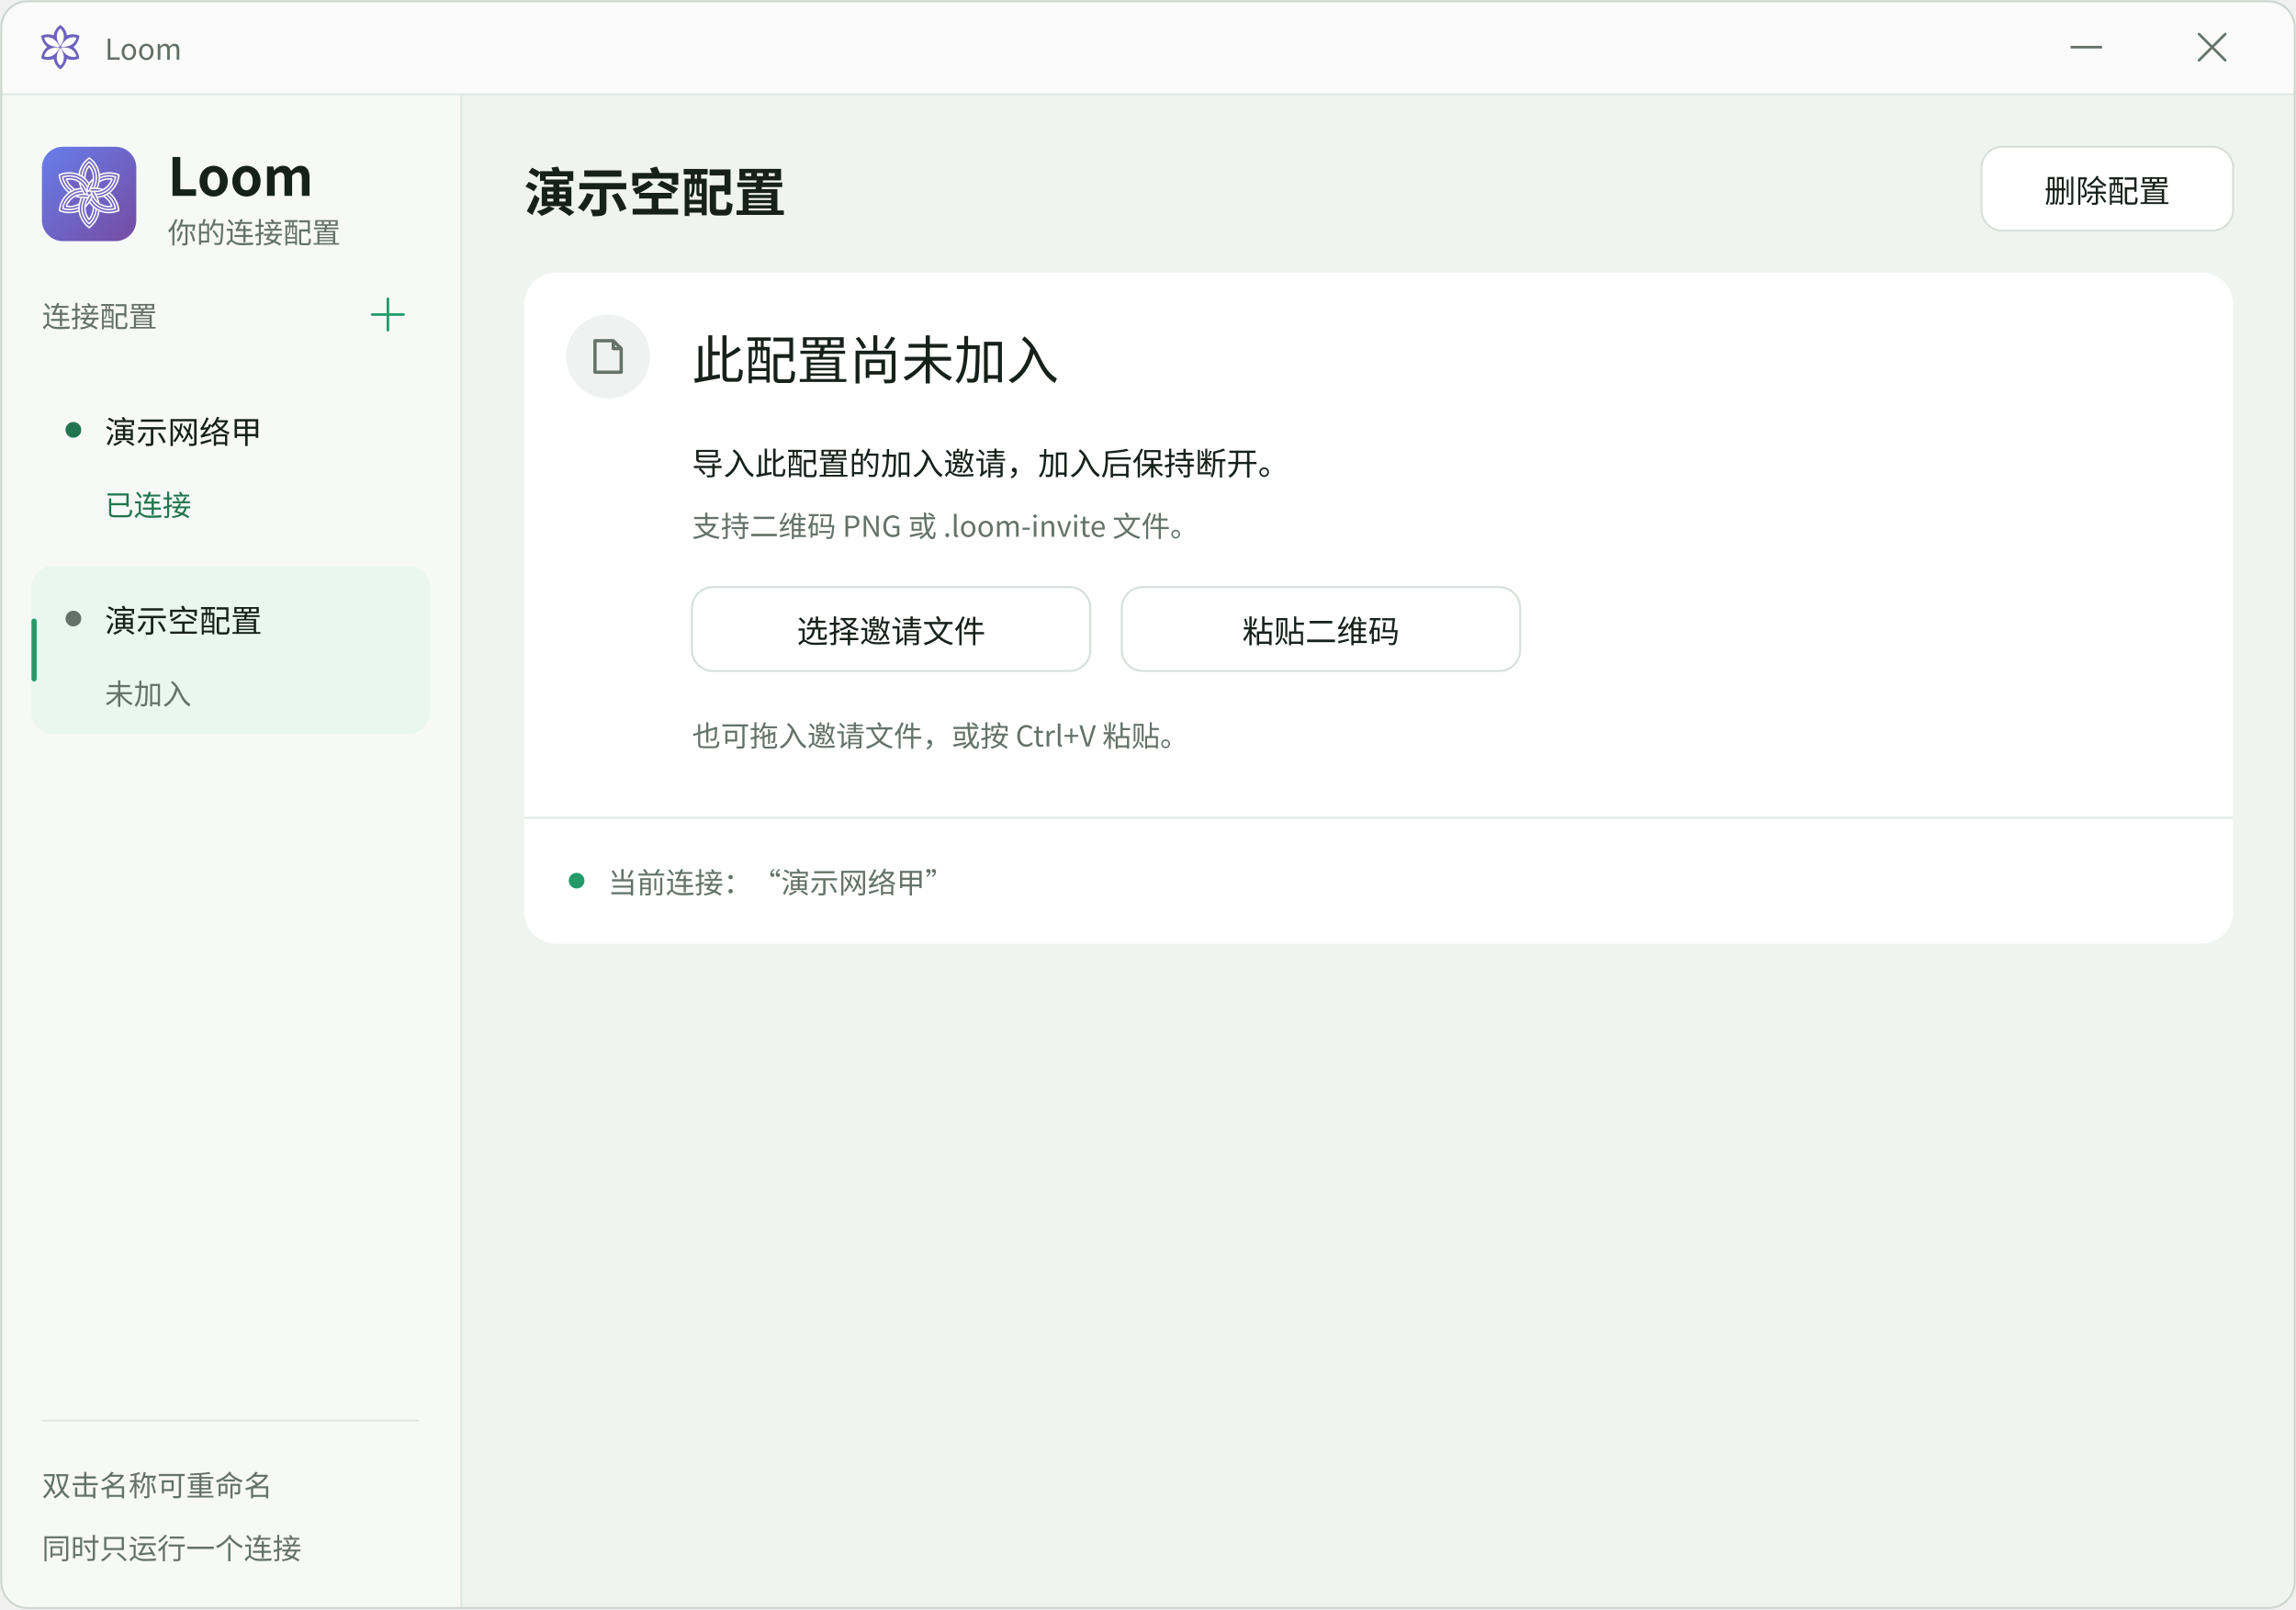
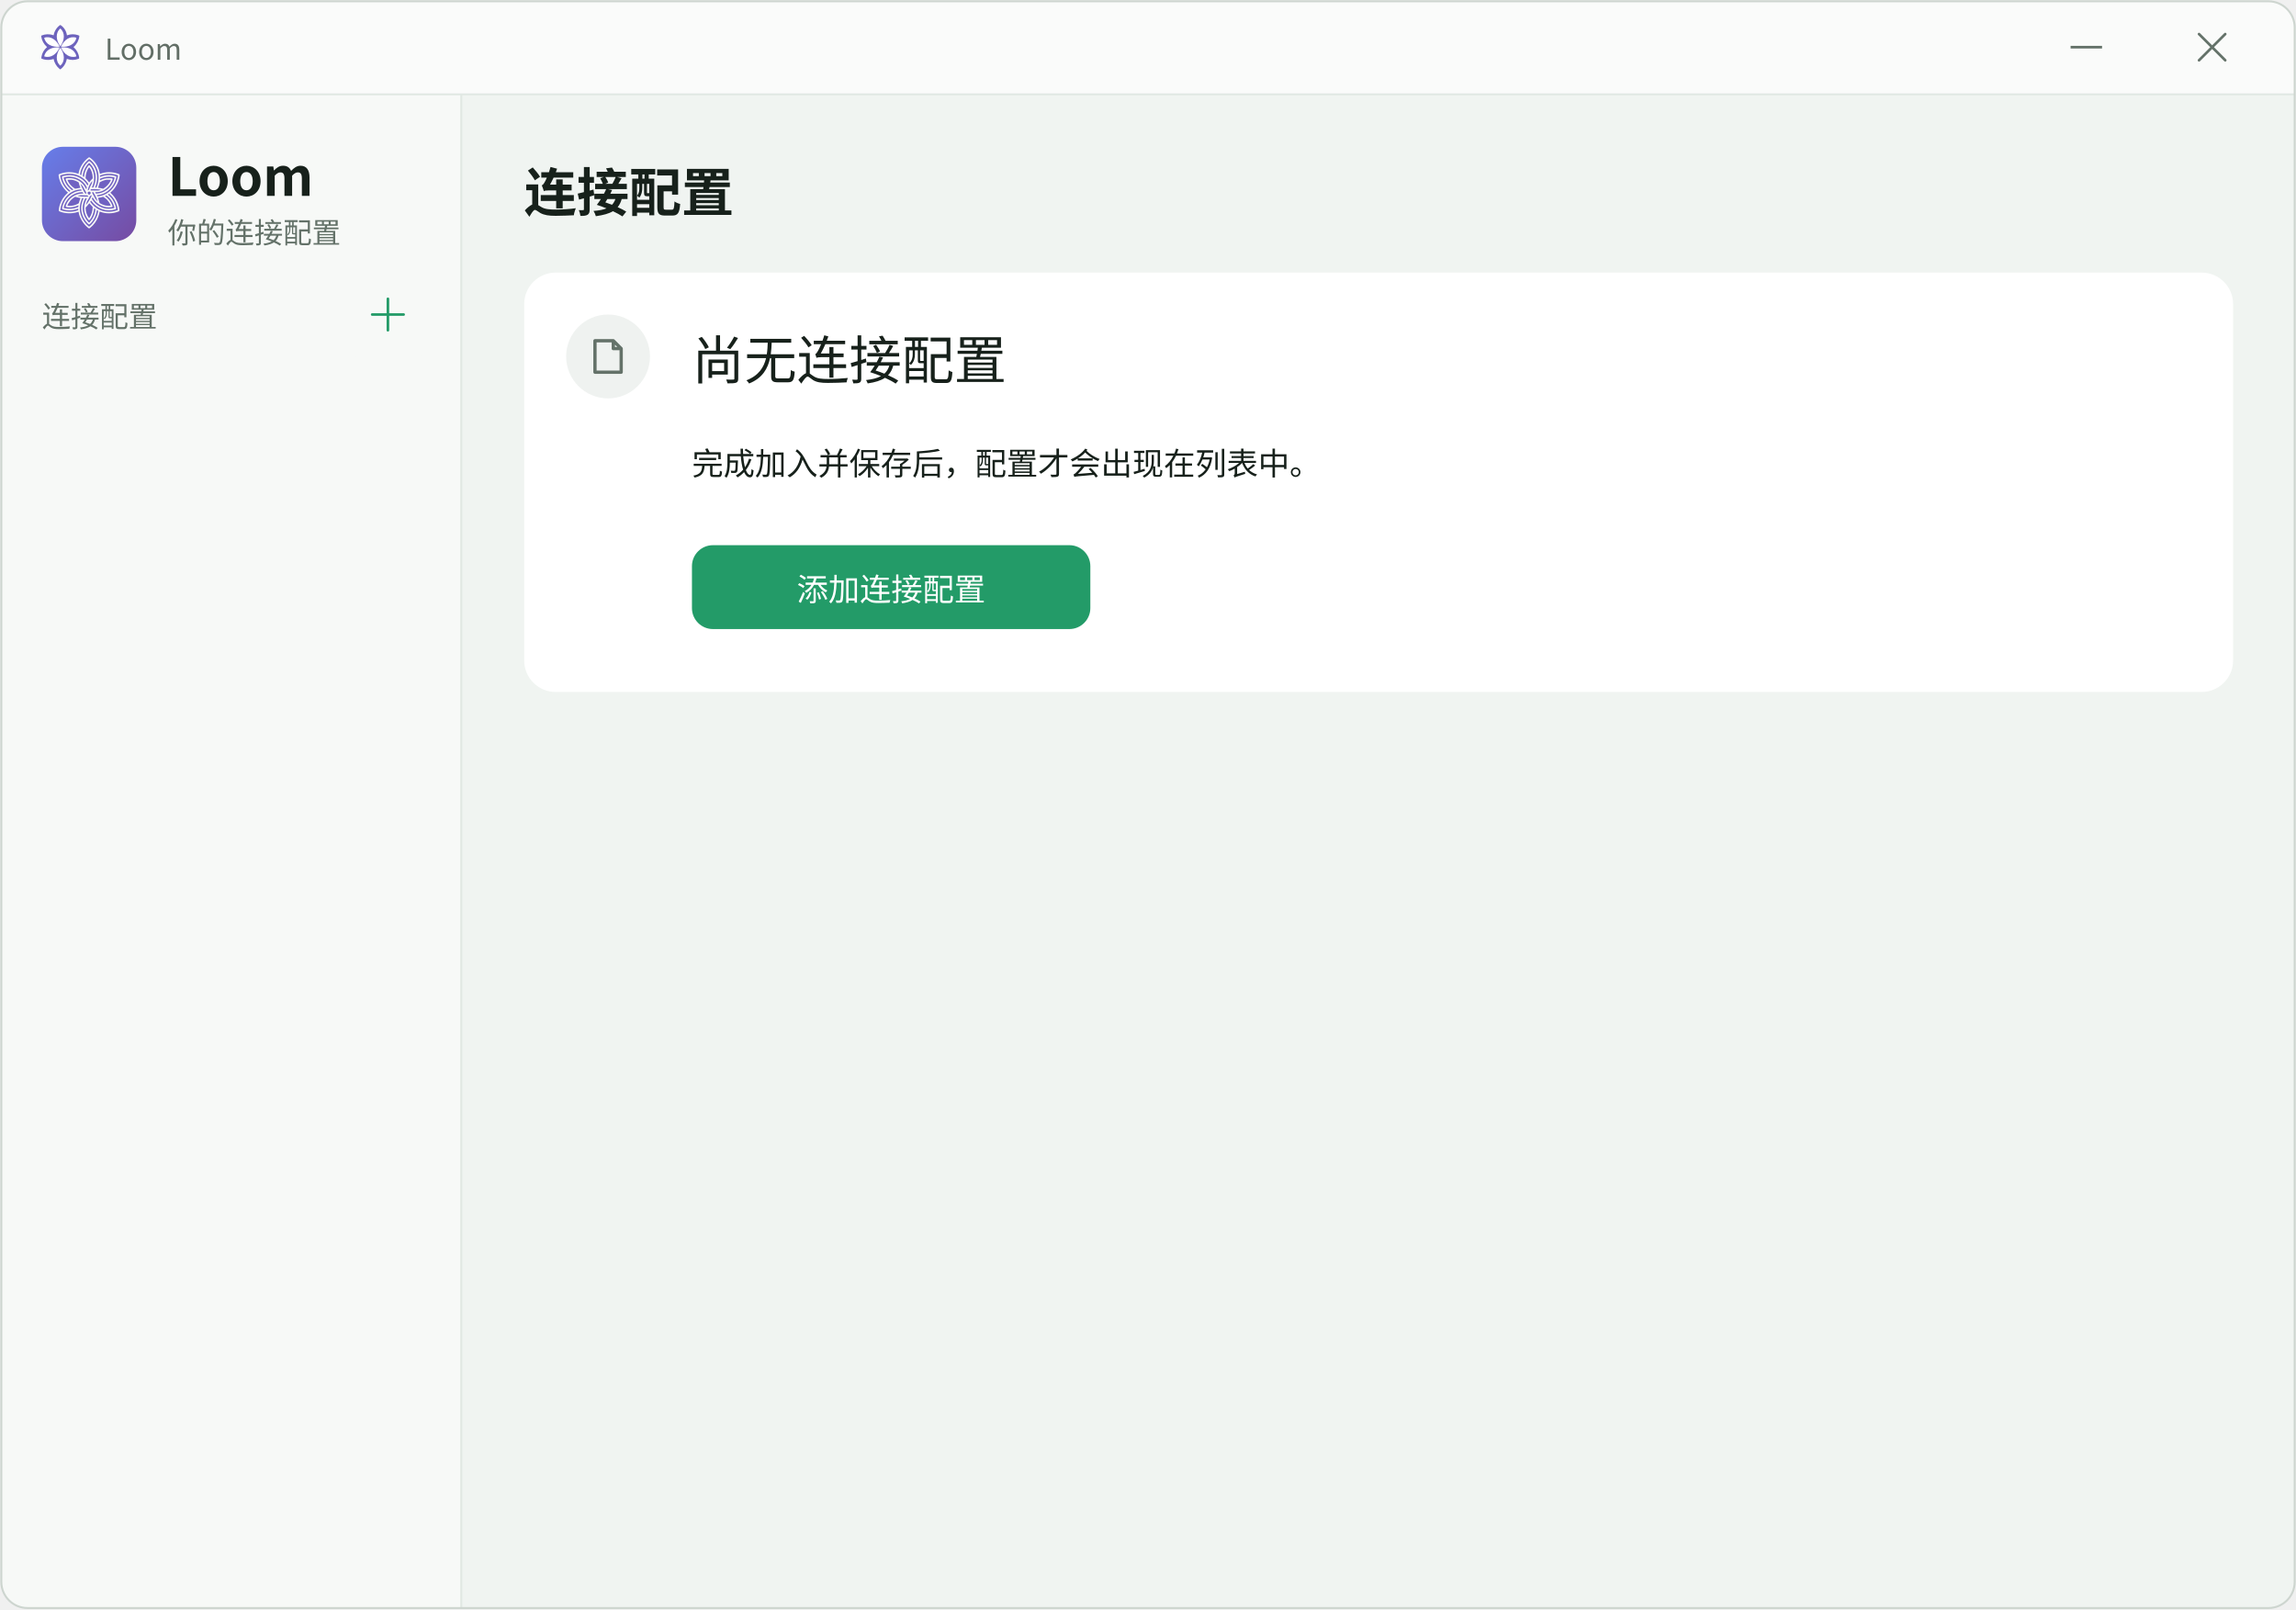
<svg xmlns="http://www.w3.org/2000/svg" width="876" height="614" viewBox="0 0 876 614" role="img" aria-labelledby="scene-title scene-description" font-family="'Segoe UI', 'Microsoft YaHei UI', 'Noto Sans CJK SC', sans-serif">
  <defs>
    <path id="loom-outline" d="M616 1108 c-67 -49 -118 -133 -129 -209 0 -6 0 -6 -14 -1 -75 27 -166 24 -239 -6 -13 -5 -14 -7 -11 -29 12 -80 53 -155 115 -211 l9 -8 -6 -5 c-61 -53 -100 -121 -114 -200 -5 -31 -5 -38 4 -42 57 -26 138 -34 203 -20 13 2 22 5 39 10 14 5 14 5 15 -2 9 -70 60 -155 121 -204 17 -15 18 -15 34 -2 47 37 87 93 107 151 7 20 16 52 16 60 0 4 1 4 12 0 72 -28 158 -27 236 3 17 6 17 7 15 27 -8 79 -49 159 -111 215 l-9 9 10 9 c61 53 105 139 114 219 2 15 1 16 -28 26 -75 25 -156 25 -227 -2 -4 -1 -8 -2 -8 -2 -1 0 -2 7 -3 15 -15 81 -60 152 -126 198 -12 9 -14 9 -25 1z" />
    <path id="petal-opening" d="M628 1040C520 945 535 790 628 660C721 790 736 945 628 1040Z" />
    <symbol id="loom-title-mark" viewBox="125 110 1005 1005">
      <g transform="translate(0 1254) scale(1 -1)">
        <use href="#loom-outline" fill="#6D63BD" />
        <use href="#petal-opening" fill="#FFFFFF" transform="rotate(0 628 644)" />
        <use href="#petal-opening" fill="#FFFFFF" transform="rotate(60 628 644)" />
        <use href="#petal-opening" fill="#FFFFFF" transform="rotate(120 628 644)" />
        <use href="#petal-opening" fill="#FFFFFF" transform="rotate(180 628 644)" />
        <use href="#petal-opening" fill="#FFFFFF" transform="rotate(240 628 644)" />
        <use href="#petal-opening" fill="#FFFFFF" transform="rotate(300 628 644)" />
      </g>
    </symbol>
    <linearGradient id="brand-bg" x1="0" y1="0" x2="1" y2="1">
      <stop offset="0" stop-color="#667EEA" />
      <stop offset="1" stop-color="#764BA2" />
    </linearGradient>
    <symbol id="loom-tile-mark" viewBox="0 0 1254 1254">
      <g transform="translate(0 1254) scale(1 -1)">
        <path d="M616 1108 c-67 -49 -118 -133 -129 -209 0 -6 0 -6 -14 -1 -75 27 -166 24 -239 -6 -13 -5 -14 -7 -11 -29 12 -80 53 -155 115 -211 l9 -8 -6 -5 c-61 -53 -100 -121 -114 -200 -5 -31 -5 -38 4 -42 57 -26 138 -34 203 -20 13 2 22 5 39 10 14 5 14 5 15 -2 9 -70 60 -155 121 -204 17 -15 18 -15 34 -2 47 37 87 93 107 151 7 20 16 52 16 60 0 4 1 4 12 0 72 -28 158 -27 236 3 17 6 17 7 15 27 -8 79 -49 159 -111 215 l-9 9 10 9 c61 53 105 139 114 219 2 15 1 16 -28 26 -75 25 -156 25 -227 -2 -4 -1 -8 -2 -8 -2 -1 0 -2 7 -3 15 -15 81 -60 152 -126 198 -12 9 -14 9 -25 1z" fill="#FAFAF7" />
        <path d="M639 1084 c105 -82 142 -225 92 -356 -7 -18 -7 -17 -16 -17 -4 0 -8 1 -8 1 -1 1 1 7 4 15 32 78 30 170 -5 243 -16 35 -40 66 -68 88 -9 8 -11 8 -20 0 -47 -39 -82 -103 -93 -169 -1 -7 -2 -12 -2 -13 -1 0 -17 8 -17 9 -1 1 4 27 7 40 13 44 37 89 68 124 15 16 44 43 47 43 0 0 5 -3 11 -8z" fill="#7062C2" />
        <path d="M638 1031 c77 -72 98 -200 50 -307 -3 -8 -5 -11 -7 -12 -2 -1 -17 -1 -18 0 -1 0 2 6 5 12 44 94 31 213 -31 278 -10 11 -12 10 -29 -12 -26 -36 -44 -83 -47 -128 0 -6 -1 -11 -1 -11 -1 0 -6 4 -16 11 -4 3 2 39 12 67 13 41 41 84 68 108 4 4 3 4 14 -6z" fill="#7062C2" />
        <path d="M635 973 c24 -33 37 -74 40 -124 l0 -15 -10 -10 c-11 -11 -23 -25 -32 -38 -6 -8 -5 -9 -13 3 -9 13 -19 24 -30 36 l-10 10 0 13 c3 48 18 94 42 128 6 7 6 7 13 -3z" fill="#7062C2" />
        <path d="M413 893 c79 -13 148 -56 193 -118 12 -17 11 -15 6 -26 -3 -6 -5 -10 -5 -10 0 0 -4 6 -9 13 -66 103 -190 147 -314 114 -20 -6 -21 -6 -14 -34 15 -60 54 -120 102 -158 9 -8 9 -7 0 -12 -9 -6 -8 -6 -18 2 -57 48 -97 120 -110 196 -2 14 -3 13 7 16 22 9 53 16 85 19 13 2 61 0 77 -2z" fill="#7062C2" />
        <path d="M923 895 c30 -3 83 -16 89 -22 2 -2 -7 -43 -14 -64 -34 -100 -109 -176 -200 -203 -23 -7 -59 -13 -61 -11 -2 2 -8 16 -8 16 0 1 7 2 16 2 74 9 136 45 185 108 27 35 49 81 57 120 4 17 3 19 -13 24 -62 19 -135 15 -193 -9 -9 -4 -9 -5 -9 7 l0 10 9 3 c25 10 56 17 83 19 9 1 50 1 59 0z" fill="#7062C2" />
        <path d="M400 854 c70 -9 134 -47 176 -104 7 -11 21 -34 21 -36 0 -2 -6 -24 -7 -25 0 -1 -4 5 -8 13 -38 76 -106 124 -190 134 -14 2 -49 1 -62 -1 -16 -3 -18 -5 -12 -21 14 -42 48 -88 87 -117 7 -5 13 -10 13 -10 0 -1 -17 -9 -18 -9 -5 0 -42 35 -56 52 -24 29 -46 72 -54 105 -3 11 -3 10 11 14 30 8 67 10 99 5z" fill="#7062C2" />
        <path d="M926 854 c13 -1 39 -7 40 -9 2 -2 -8 -34 -17 -55 -43 -93 -125 -152 -220 -158 l-11 0 -6 9 c-3 5 -5 9 -5 9 0 1 8 1 18 1 56 0 107 23 153 69 29 29 59 79 63 104 1 10 -11 13 -53 12 -42 0 -71 -6 -107 -24 -12 -6 -11 -6 -10 5 1 4 1 9 1 10 0 3 1 3 13 8 45 19 93 26 141 19z" fill="#7062C2" />
        <path d="M391 816 c30 -3 68 -16 91 -32 l6 -3 4 -15 c4 -16 10 -34 16 -47 4 -11 4 -11 -3 -11 -12 -2 -37 -6 -48 -9 -16 -4 -14 -4 -26 4 -38 25 -67 57 -86 96 -7 15 -7 16 0 17 10 1 36 1 46 0z" fill="#7062C2" />
        <path d="M914 816 c3 -2 2 -5 -4 -18 -19 -39 -53 -75 -89 -97 l-8 -5 -11 3 c-15 4 -33 8 -45 9 -6 1 -11 2 -11 2 -1 0 1 7 4 14 6 17 12 36 15 48 l1 9 9 5 c27 15 55 25 85 30 10 1 51 1 54 0z" fill="#7062C2" />
        <path d="M669 789 c-4 -19 -7 -27 -14 -39 -10 -18 -20 -39 -29 -64 -1 -4 -2 -5 -10 -9 -9 -5 -9 -5 -5 11 10 40 28 75 51 103 10 12 10 12 7 -2z" fill="#7062C2" />
        <path d="M529 746 c14 -16 17 -20 25 -37 8 -17 22 -42 30 -54 5 -9 6 -24 1 -26 -7 -2 -13 5 -35 46 -15 28 -35 75 -35 83 0 2 7 -4 14 -12z" fill="#7062C2" />
        <path d="M721 691 c25 -1 43 -3 61 -8 4 0 2 -2 -8 -5 -19 -6 -28 -7 -48 -6 -12 1 -29 1 -46 1 -36 -1 -37 -1 -33 11 2 7 1 6 24 7 12 0 23 1 26 1 2 0 13 0 24 -1z" fill="#7062C2" />
        <path d="M525 681 c5 -10 5 -10 -7 -10 -120 -9 -223 -101 -248 -221 -4 -22 -4 -23 11 -28 61 -19 132 -16 192 7 5 2 9 3 10 3 0 0 0 -5 0 -10 l1 -9 -9 -4 c-62 -24 -145 -25 -216 -1 -17 5 -16 4 -14 15 15 104 74 190 160 235 34 17 63 25 108 30 8 1 7 2 12 -7z" fill="#7062C2" />
        <path d="M638 655 l9 -4 0 -10 c1 -13 2 -12 -10 -19 l-9 -6 -10 6 -9 6 -1 11 0 11 9 5 c12 6 11 6 21 0z" fill="#7062C2" />
        <path d="M683 651 c0 -1 6 -10 12 -21 18 -30 29 -54 39 -82 6 -19 6 -19 -4 -9 -16 16 -22 25 -30 42 -7 14 -25 48 -30 54 -2 3 -3 15 -1 16 1 2 13 1 14 0z" fill="#7062C2" />
        <path d="M546 642 c3 -5 5 -9 5 -9 0 -1 -7 -1 -16 -1 -94 0 -185 -66 -216 -155 -7 -22 -6 -23 23 -27 44 -5 89 3 131 21 7 3 13 6 13 6 0 -1 -1 -5 -1 -11 l-1 -11 -11 -5 c-53 -22 -115 -26 -174 -12 -11 3 -10 3 -9 10 8 39 30 82 58 115 44 53 119 88 184 88 l9 0 5 -9z" fill="#7062C2" />
        <path d="M902 622 c45 -39 79 -92 96 -151 5 -19 10 -43 10 -51 l1 -7 -14 -5 c-89 -30 -180 -22 -253 22 -40 25 -68 49 -93 83 l-7 10 4 7 c7 13 6 12 12 3 73 -104 198 -148 317 -110 12 4 13 4 8 27 -9 42 -31 88 -59 123 -8 10 -33 35 -42 41 -6 5 -6 5 2 11 9 6 8 6 18 -3z" fill="#7062C2" />
        <path d="M542 610 c10 -1 27 -1 38 -1 l20 0 8 -5 c4 -2 8 -4 8 -5 0 0 -1 -2 -2 -4 l-1 -4 -43 0 c-45 1 -55 2 -81 7 -8 1 -14 3 -15 3 0 1 15 6 27 8 15 3 15 3 20 2 2 0 11 0 21 -1z" fill="#7062C2" />
        <path d="M661 609 c5 -9 -53 -107 -73 -125 -3 -3 -3 0 1 14 4 17 8 26 14 37 12 18 31 52 34 60 1 2 4 5 11 10 11 7 11 7 13 4z" fill="#7062C2" />
        <path d="M863 604 c48 -36 83 -90 98 -148 2 -7 3 -14 3 -14 -1 -1 -5 -3 -11 -4 -90 -23 -180 3 -247 69 -17 18 -42 51 -42 56 0 2 9 20 10 20 0 0 3 -4 5 -8 36 -66 102 -112 177 -124 12 -2 51 -2 64 0 19 4 21 5 17 17 -15 50 -55 103 -97 128 -1 1 -2 2 -2 2 0 1 17 10 19 10 0 0 3 -2 6 -4z" fill="#7062C2" />
        <path d="M458 585 c12 -4 37 -9 48 -11 8 0 7 0 3 -10 -5 -13 -13 -36 -16 -49 -3 -13 -2 -12 -19 -21 -38 -19 -72 -26 -112 -25 -22 1 -23 1 -23 5 3 13 23 45 41 67 16 18 58 49 64 48 1 -1 7 -2 14 -4z" fill="#7062C2" />
        <path d="M824 583 c35 -22 63 -53 81 -89 6 -12 11 -22 10 -23 -4 -3 -47 -2 -68 2 -26 5 -69 24 -82 35 0 1 -2 8 -4 17 -2 9 -6 23 -10 32 -6 19 -6 18 1 19 14 1 57 11 59 13 1 1 4 0 13 -6z" fill="#7062C2" />
        <path d="M553 570 c1 -1 1 -2 -2 -7 -11 -21 -21 -55 -26 -82 -15 -86 17 -180 82 -245 20 -20 19 -20 40 0 44 45 71 101 82 165 1 6 2 11 2 11 0 1 4 -1 9 -4 l8 -4 0 -5 c-11 -74 -51 -146 -110 -198 -12 -10 -10 -10 -21 -1 -77 65 -122 167 -113 259 3 34 14 74 26 103 l4 9 9 0 c5 0 9 0 10 -1z" fill="#7062C2" />
        <path d="M597 570 c0 -1 -4 -9 -8 -18 -43 -88 -35 -184 20 -258 15 -20 17 -21 27 -10 30 33 52 90 57 145 0 11 0 11 10 3 10 -7 9 -6 7 -19 -7 -62 -34 -117 -76 -161 l-7 -7 -8 8 c-51 50 -82 131 -77 200 3 35 12 70 28 103 l7 14 10 0 c5 0 10 0 10 0z" fill="#7062C2" />
        <path d="M639 493 c5 -6 14 -17 22 -24 l13 -14 0 -8 c0 -44 -14 -93 -38 -130 -9 -14 -9 -14 -13 -8 -26 35 -42 84 -42 127 l0 11 12 12 c11 12 22 25 31 38 3 4 6 7 6 7 0 0 4 -5 9 -11z" fill="#7062C2" />
      </g>
    </symbol>
    <clipPath id="window-clip">
      <rect x="0.5" y="0.5" width="875" height="613" rx="10" fill="none" />
    </clipPath>
  </defs>
  <g clip-path="url(#window-clip)">
    <rect x="0" y="0" width="876" height="614" fill="#F0F4F1" />
    <rect x="0" y="36" width="176" height="578" fill="#F7F9F7" />
    <rect x="0" y="0" width="876" height="36" fill="#FAFBFA" />
    <line x1="0" y1="36" x2="876" y2="36" stroke="#E1E8E3" stroke-width="0.75" />
    <line x1="176" y1="36" x2="176" y2="614" stroke="#E1E8E3" stroke-width="0.75" />
    <use href="#loom-title-mark" x="14" y="9" width="18" height="18" />
    <text x="40" y="18" font-size="11" fill="#626E66" font-weight="400" text-anchor="start" dominant-baseline="central">Loom</text>
    <line x1="790" y1="18" x2="802" y2="18" stroke="#647269" stroke-width="1" />
    <path d="M839 13l10 10m0-10l-10 10" fill="none" stroke="#647269" stroke-width="1" stroke-linecap="round" stroke-linejoin="round" />
    <rect x="16" y="56" width="36" height="36" rx="8" fill="url(#brand-bg)" />
    <use href="#loom-tile-mark" x="16" y="56" width="36" height="36" />
    <text x="64" y="66" font-size="20" fill="#17211B" font-weight="600" text-anchor="start" dominant-baseline="central">Loom</text>
    <text x="64" y="88" font-size="11" fill="#647269" font-weight="400" text-anchor="start" dominant-baseline="central">你的连接配置</text>
    <text x="16" y="120" font-size="11" fill="#647269" font-weight="500" text-anchor="start" dominant-baseline="central">连接配置</text>
    <g data-ui="icon-button">
      <rect x="132" y="104" width="32" height="32" rx="4" fill="#F7F9F7" />
      <path d="M142 120h12m-6-6v12" fill="none" stroke="#239B68" stroke-width="1" stroke-linecap="round" stroke-linejoin="round" />
    </g>
-     <g data-ui="profile-row" data-selected="false">
-       <circle cx="28" cy="164" r="3" fill="#22764F" />
-       <text x="40" y="164" font-size="12" fill="#17211B" font-weight="400" text-anchor="start" dominant-baseline="central">演示网络甲</text>
-       <text x="40" y="192" font-size="11" fill="#22764F" font-weight="400" text-anchor="start" dominant-baseline="central">已连接</text>
-     </g>
-     <g data-ui="profile-row" data-selected="true">
-       <rect x="12" y="216" width="152" height="64" rx="8" fill="#EAF6F0" />
-       <rect x="12" y="236" width="2" height="24" rx="1" fill="#239B68" />
-       <circle cx="28" cy="236" r="3" fill="#647269" />
-       <text x="40" y="236" font-size="12" fill="#17211B" font-weight="500" text-anchor="start" dominant-baseline="central">演示空配置</text>
-       <text x="40" y="264" font-size="11" fill="#647269" font-weight="400" text-anchor="start" dominant-baseline="central">未加入</text>
-     </g>
-     <line x1="16" y1="542" x2="160" y2="542" stroke="#E1E8E3" stroke-width="0.75" />
-     <text x="16" y="566" font-size="11" fill="#647269" font-weight="400" text-anchor="start" dominant-baseline="central">双击名称可重命名</text>
-     <text x="16" y="590" font-size="11" fill="#647269" font-weight="400" text-anchor="start" dominant-baseline="central">同时只运行一个连接</text>
-     <text x="200" y="72" font-size="20" fill="#17211B" font-weight="600" text-anchor="start" dominant-baseline="central">演示空配置</text>
-     <g data-ui="button" data-state="secondary">
-       <rect x="756" y="56" width="96" height="32" rx="8" fill="#FFFFFF" stroke="#D7DFD9" stroke-width="0.75" />
-       <text x="804.0" y="72.0" font-size="12" fill="#17211B" font-weight="500" text-anchor="middle" dominant-baseline="central">删除配置</text>
-     </g>
-     <g data-ui="panel" data-kind="join-empty">
-       <rect x="200" y="104" width="652" height="256" rx="12" fill="#FFFFFF" />
+     <text x="200" y="72" font-size="20" fill="#17211B" font-weight="600" text-anchor="start" dominant-baseline="central">连接配置</text>
+     <g data-ui="panel" data-kind="profiles-empty">
+       <rect x="200" y="104" width="652" height="160" rx="12" fill="#FFFFFF" />
      <circle cx="232" cy="136" r="16" fill="#EFF2F0" />
      <path d="M227 130h7l3 3v9h-10zM234 130v3h3" fill="none" stroke="#647269" stroke-width="1.25" stroke-linecap="round" stroke-linejoin="round" />
-       <text x="264" y="136" font-size="20" fill="#17211B" font-weight="500" text-anchor="start" dominant-baseline="central">此配置尚未加入</text>
-       <text x="264" y="176" font-size="12" fill="#17211B" font-weight="400" text-anchor="start" dominant-baseline="central">导入此配置的加入邀请，加入后保持断开。</text>
-       <text x="264" y="200" font-size="11" fill="#647269" font-weight="400" text-anchor="start" dominant-baseline="central">支持二维码 PNG 或 .loom-invite 文件。</text>
-       <g data-ui="button" data-state="secondary">
-         <rect x="264" y="224" width="152" height="32" rx="8" fill="#FFFFFF" stroke="#D7DFD9" stroke-width="0.75" />
-         <text x="340.0" y="240.0" font-size="12" fill="#17211B" font-weight="500" text-anchor="middle" dominant-baseline="central">选择邀请文件</text>
+       <text x="264" y="136" font-size="20" fill="#17211B" font-weight="500" text-anchor="start" dominant-baseline="central">尚无连接配置</text>
+       <text x="264" y="176" font-size="12" fill="#17211B" font-weight="400" text-anchor="start" dominant-baseline="central">完成加入并保存后，配置才会出现在列表中。</text>
+       <g data-ui="button" data-state="primary">
+         <rect x="264" y="208" width="152" height="32" rx="8" fill="#239B68" />
+         <text x="340.0" y="224.0" font-size="12" fill="#FFFFFF" font-weight="500" text-anchor="middle" dominant-baseline="central">添加连接配置</text>
      </g>
-       <g data-ui="button" data-state="secondary">
-         <rect x="428" y="224" width="152" height="32" rx="8" fill="#FFFFFF" stroke="#D7DFD9" stroke-width="0.75" />
-         <text x="504.0" y="240.0" font-size="12" fill="#17211B" font-weight="500" text-anchor="middle" dominant-baseline="central">粘贴二维码</text>
-       </g>
-       <text x="264" y="280" font-size="11" fill="#647269" font-weight="400" text-anchor="start" dominant-baseline="central">也可拖入邀请文件，或按 Ctrl+V 粘贴。</text>
-       <line x1="200" y1="312" x2="852" y2="312" stroke="#E1E8E3" stroke-width="0.75" data-ui="panel-divider" />
-       <circle cx="220" cy="336" r="3" fill="#239B68" />
-       <text x="232" y="336" font-size="11" fill="#647269" font-weight="400" text-anchor="start" dominant-baseline="central">当前连接：“演示网络甲”</text>
    </g>
  </g>
  <rect x="0.5" y="0.5" width="875" height="613" rx="10" fill="none" stroke="#CDD5CF" stroke-width="0.75" />
</svg>
